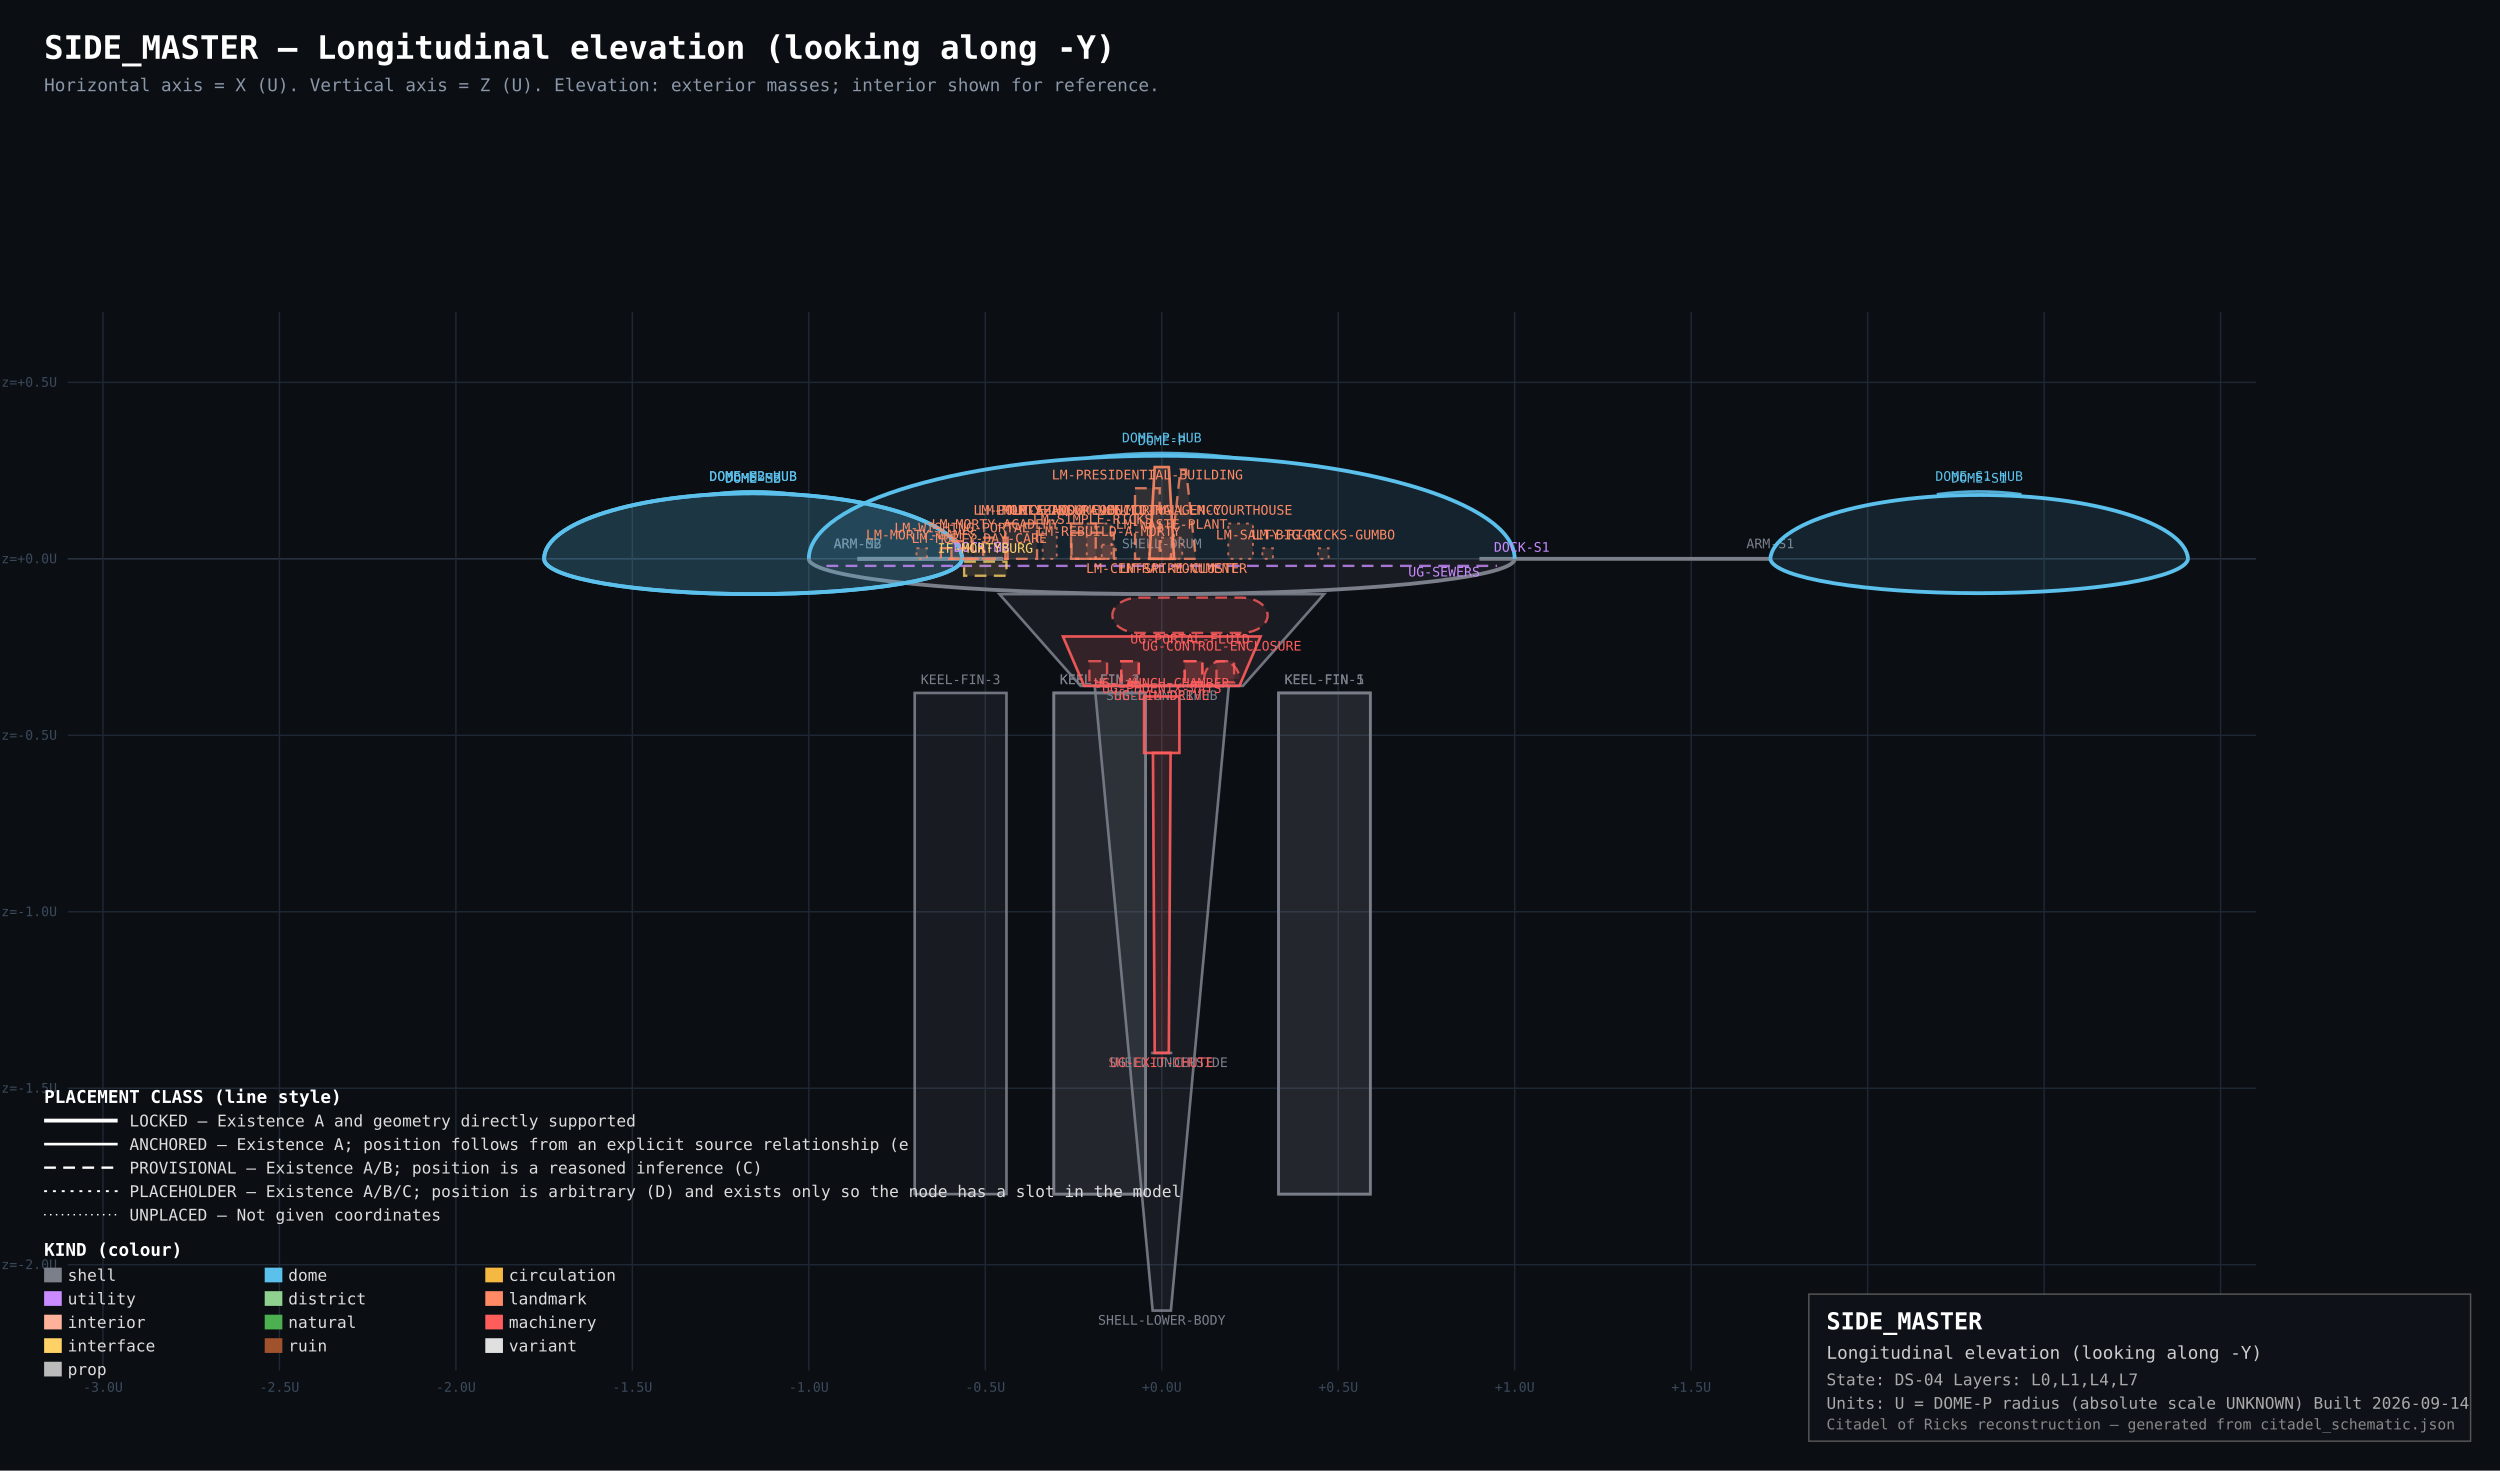
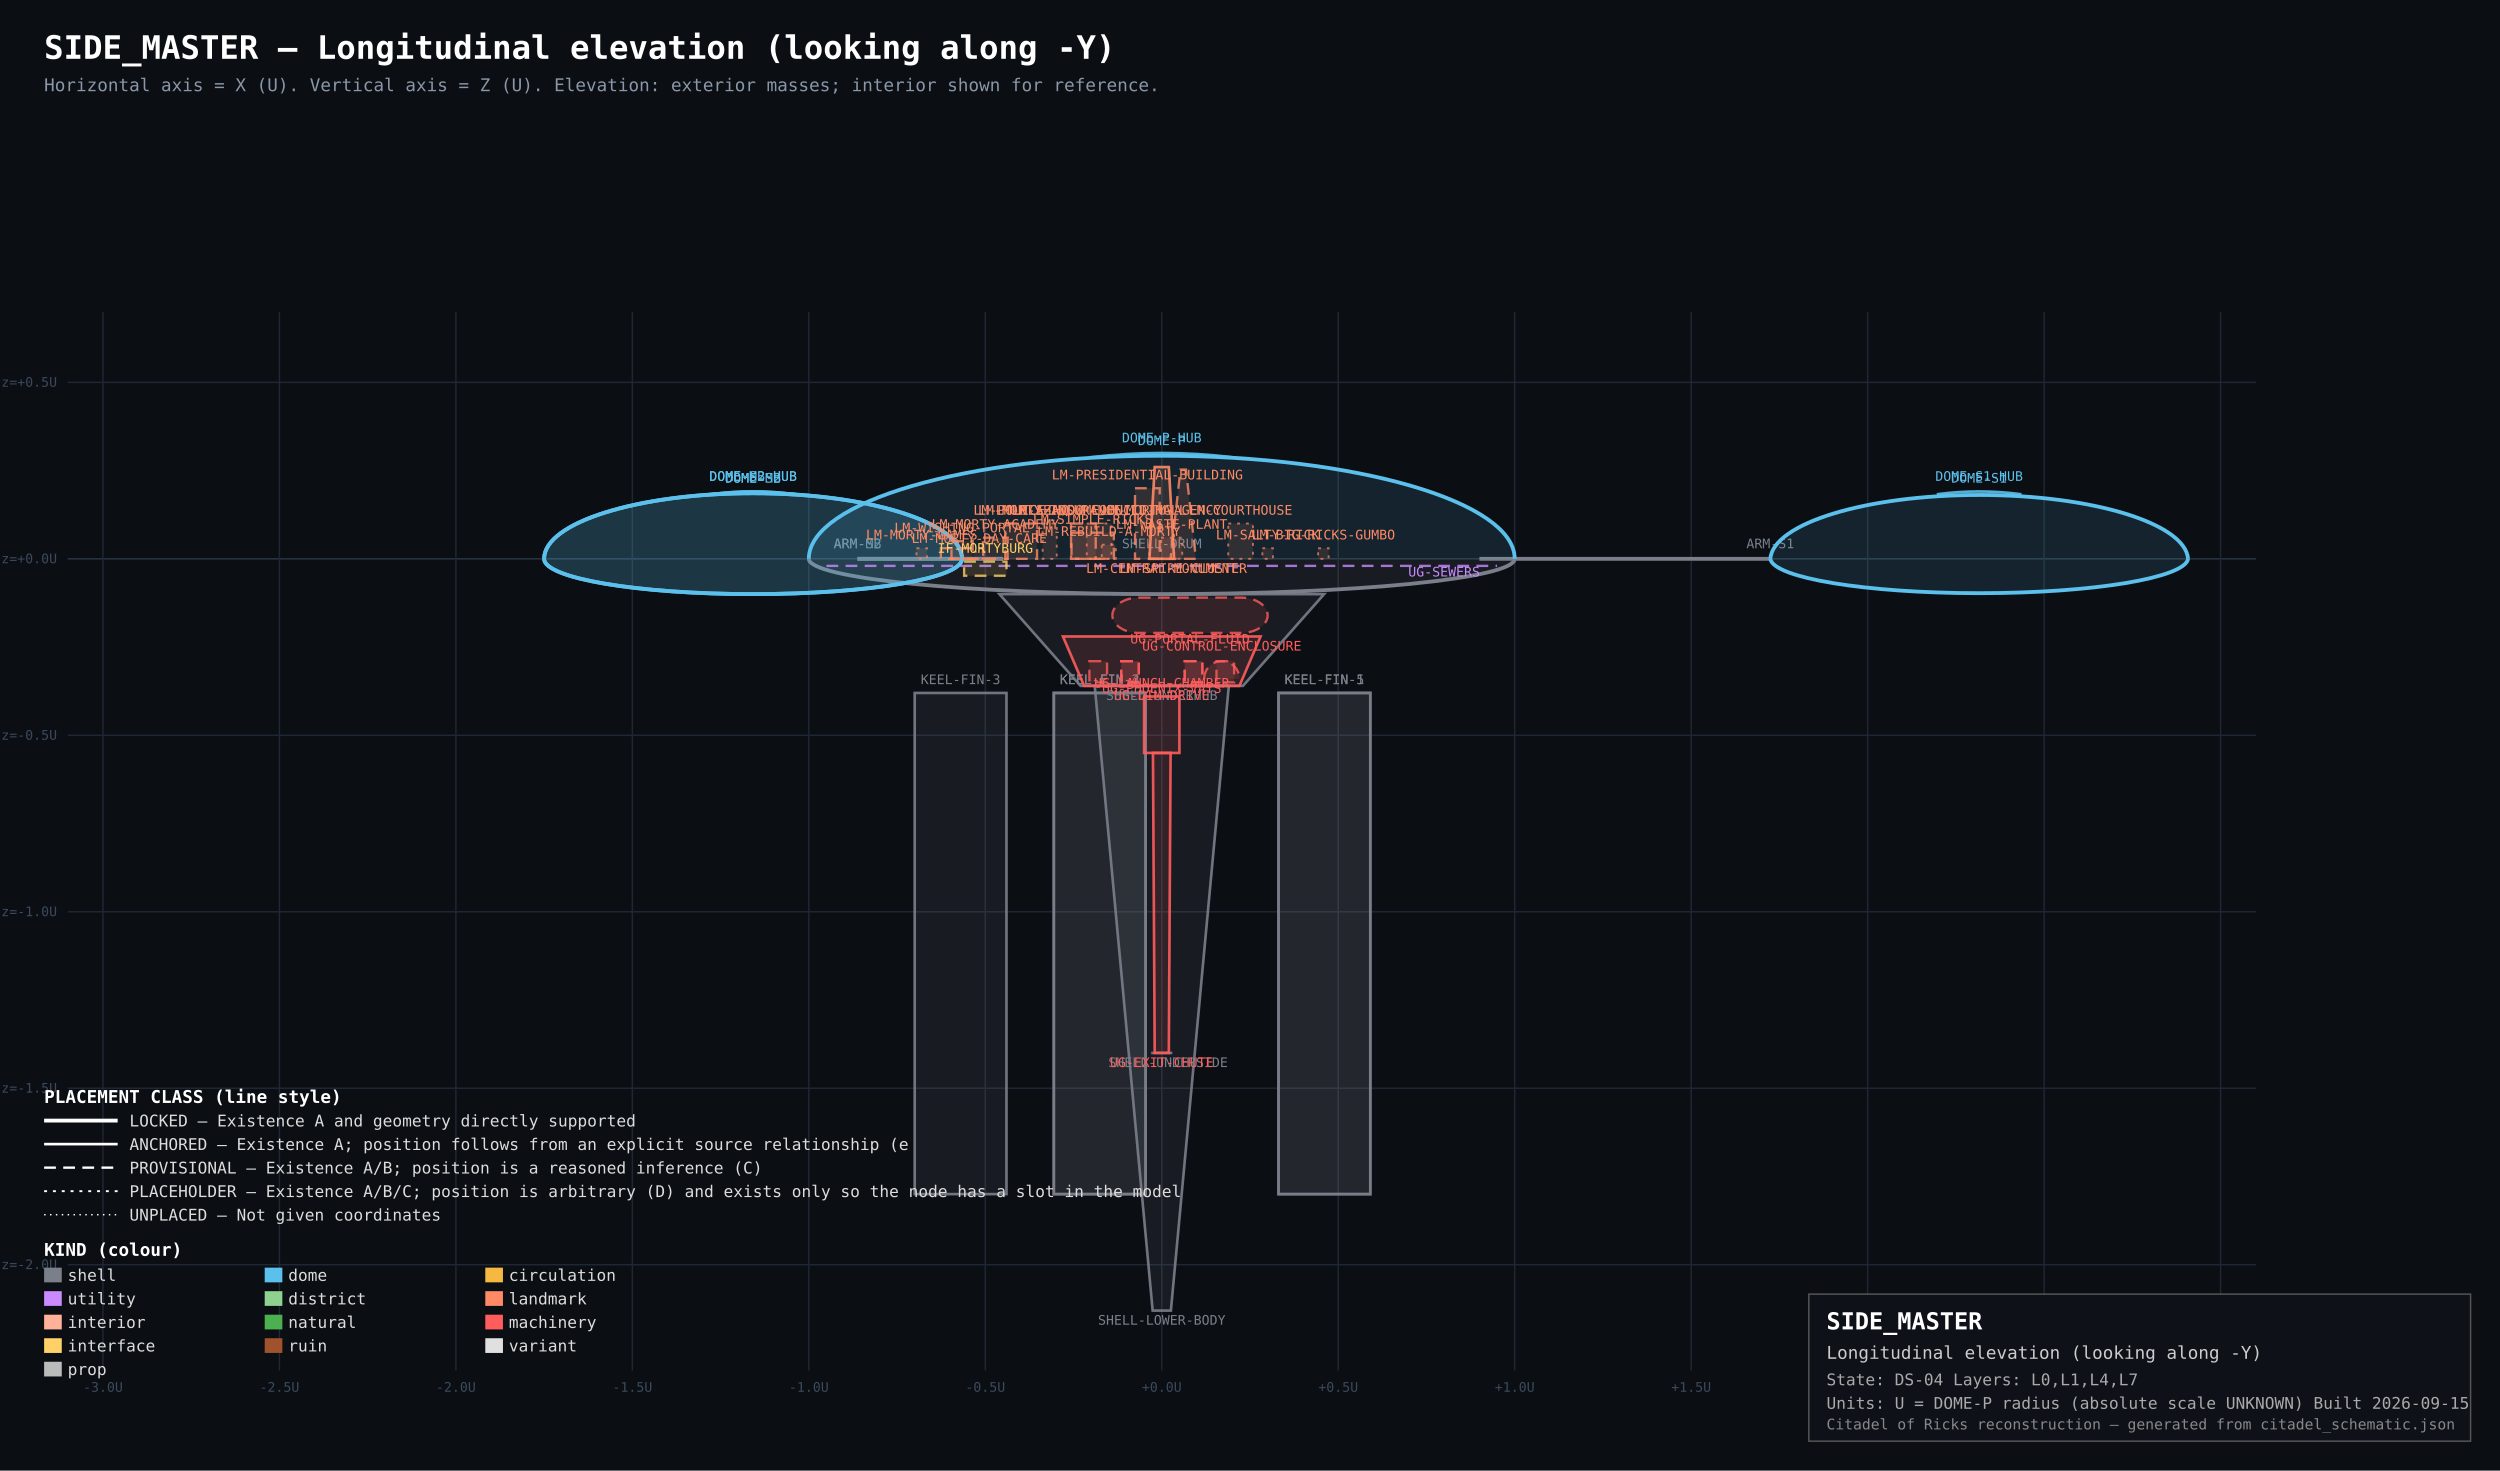
<svg xmlns="http://www.w3.org/2000/svg" width="1700" height="1000" viewBox="0 0 1700 1000" font-family="ui-monospace, Consolas, monospace">
  <rect width="1700" height="1000" fill="#0b0e13" />
  <line x1="46.0" y1="860.0" x2="1534.0" y2="860.0" stroke="#1e2733" stroke-width="1" />
  <text x="38.8" y="863.0" font-size="9" text-anchor="end" fill="#3b4a5c" font-family="ui-monospace, Consolas, monospace">z=-2.0U</text>
  <line x1="46.0" y1="740.0" x2="1534.0" y2="740.0" stroke="#1e2733" stroke-width="1" />
  <text x="38.8" y="743.0" font-size="9" text-anchor="end" fill="#3b4a5c" font-family="ui-monospace, Consolas, monospace">z=-1.5U</text>
  <line x1="46.0" y1="620.0" x2="1534.0" y2="620.0" stroke="#1e2733" stroke-width="1" />
  <text x="38.8" y="623.0" font-size="9" text-anchor="end" fill="#3b4a5c" font-family="ui-monospace, Consolas, monospace">z=-1.0U</text>
  <line x1="46.0" y1="500.0" x2="1534.0" y2="500.0" stroke="#1e2733" stroke-width="1" />
  <text x="38.8" y="503.0" font-size="9" text-anchor="end" fill="#3b4a5c" font-family="ui-monospace, Consolas, monospace">z=-0.5U</text>
  <line x1="46.0" y1="380.0" x2="1534.0" y2="380.0" stroke="#2a3644" stroke-width="1" />
  <text x="38.8" y="383.0" font-size="9" text-anchor="end" fill="#3b4a5c" font-family="ui-monospace, Consolas, monospace">z=+0.0U</text>
  <line x1="46.0" y1="260.0" x2="1534.0" y2="260.0" stroke="#1e2733" stroke-width="1" />
  <text x="38.8" y="263.0" font-size="9" text-anchor="end" fill="#3b4a5c" font-family="ui-monospace, Consolas, monospace">z=+0.5U</text>
  <line x1="70.0" y1="212.0" x2="70.0" y2="932.0" stroke="#1e2733" stroke-width="1" />
  <text x="70.0" y="946.4" font-size="9" text-anchor="middle" fill="#3b4a5c" font-family="ui-monospace, Consolas, monospace">-3.0U</text>
  <line x1="190.0" y1="212.0" x2="190.0" y2="932.0" stroke="#1e2733" stroke-width="1" />
  <text x="190.0" y="946.4" font-size="9" text-anchor="middle" fill="#3b4a5c" font-family="ui-monospace, Consolas, monospace">-2.5U</text>
  <line x1="310.0" y1="212.0" x2="310.0" y2="932.0" stroke="#1e2733" stroke-width="1" />
  <text x="310.0" y="946.4" font-size="9" text-anchor="middle" fill="#3b4a5c" font-family="ui-monospace, Consolas, monospace">-2.0U</text>
  <line x1="430.0" y1="212.0" x2="430.0" y2="932.0" stroke="#1e2733" stroke-width="1" />
  <text x="430.0" y="946.4" font-size="9" text-anchor="middle" fill="#3b4a5c" font-family="ui-monospace, Consolas, monospace">-1.5U</text>
  <line x1="550.0" y1="212.0" x2="550.0" y2="932.0" stroke="#1e2733" stroke-width="1" />
  <text x="550.0" y="946.4" font-size="9" text-anchor="middle" fill="#3b4a5c" font-family="ui-monospace, Consolas, monospace">-1.0U</text>
  <line x1="670.0" y1="212.0" x2="670.0" y2="932.0" stroke="#1e2733" stroke-width="1" />
  <text x="670.0" y="946.4" font-size="9" text-anchor="middle" fill="#3b4a5c" font-family="ui-monospace, Consolas, monospace">-0.5U</text>
  <line x1="790.0" y1="212.0" x2="790.0" y2="932.0" stroke="#1e2733" stroke-width="1" />
  <text x="790.0" y="946.4" font-size="9" text-anchor="middle" fill="#3b4a5c" font-family="ui-monospace, Consolas, monospace">+0.0U</text>
  <line x1="910.0" y1="212.0" x2="910.0" y2="932.0" stroke="#1e2733" stroke-width="1" />
  <text x="910.0" y="946.4" font-size="9" text-anchor="middle" fill="#3b4a5c" font-family="ui-monospace, Consolas, monospace">+0.5U</text>
  <line x1="1030.0" y1="212.0" x2="1030.0" y2="932.0" stroke="#1e2733" stroke-width="1" />
  <text x="1030.0" y="946.4" font-size="9" text-anchor="middle" fill="#3b4a5c" font-family="ui-monospace, Consolas, monospace">+1.0U</text>
  <line x1="1150.0" y1="212.0" x2="1150.0" y2="932.0" stroke="#1e2733" stroke-width="1" />
  <text x="1150.0" y="946.4" font-size="9" text-anchor="middle" fill="#3b4a5c" font-family="ui-monospace, Consolas, monospace">+1.5U</text>
  <line x1="1270.0" y1="212.0" x2="1270.0" y2="932.0" stroke="#1e2733" stroke-width="1" />
  <text x="1270.0" y="946.4" font-size="9" text-anchor="middle" fill="#3b4a5c" font-family="ui-monospace, Consolas, monospace">+2.0U</text>
  <line x1="1390.0" y1="212.0" x2="1390.0" y2="932.0" stroke="#1e2733" stroke-width="1" />
  <text x="1390.0" y="946.4" font-size="9" text-anchor="middle" fill="#3b4a5c" font-family="ui-monospace, Consolas, monospace">+2.5U</text>
  <line x1="1510.0" y1="212.0" x2="1510.0" y2="932.0" stroke="#1e2733" stroke-width="1" />
  <text x="1510.0" y="946.4" font-size="9" text-anchor="middle" fill="#3b4a5c" font-family="ui-monospace, Consolas, monospace">+3.0U</text>
  <text x="30" y="40" font-size="22" fill="#fff" font-weight="bold">SIDE_MASTER — Longitudinal elevation (looking along -Y)</text>
  <text x="30" y="62" font-size="12" fill="#8a97a8">Horizontal axis = X (U). Vertical axis = Z (U). Elevation: exterior masses; interior shown for reference.</text>
  <path d="M 550.0,380.0 A 240.0 24.0 0 0 0 1030.0,380.0" stroke="#7a7f8a" stroke-width="2.6" stroke-opacity="1.0" fill="#7a7f8a" fill-opacity="0.12" />
  <text x="790.0" y="372.8" font-size="9" text-anchor="middle" fill="#7a7f8a" font-family="ui-monospace, Consolas, monospace">SHELL-DRUM</text>
  <polygon points="679.6,404.0 900.4,404.0 845.2,466.4 734.8,466.4" stroke="#7a7f8a" stroke-width="1.8" stroke-opacity="0.9" fill="#7a7f8a" fill-opacity="0.12" />
  <text x="790.0" y="476.0" font-size="9" text-anchor="middle" fill="#7a7f8a" font-family="ui-monospace, Consolas, monospace">SHELL-UNDERHUB</text>
  <rect x="869.4" y="471.2" width="62.4" height="340.8" stroke="#7a7f8a" stroke-width="1.8" stroke-opacity="0.9" fill="#7a7f8a" fill-opacity="0.12" />
  <text x="900.6" y="465.2" font-size="9" text-anchor="middle" fill="#7a7f8a" font-family="ui-monospace, Consolas, monospace">KEEL-FIN-1</text>
  <rect x="716.6" y="471.2" width="62.4" height="340.8" stroke="#7a7f8a" stroke-width="1.8" stroke-opacity="0.9" fill="#7a7f8a" fill-opacity="0.12" />
  <text x="747.8" y="465.2" font-size="9" text-anchor="middle" fill="#7a7f8a" font-family="ui-monospace, Consolas, monospace">KEEL-FIN-2</text>
  <rect x="622.0" y="471.2" width="62.4" height="340.8" stroke="#7a7f8a" stroke-width="1.8" stroke-opacity="0.9" fill="#7a7f8a" fill-opacity="0.12" />
  <text x="653.2" y="465.2" font-size="9" text-anchor="middle" fill="#7a7f8a" font-family="ui-monospace, Consolas, monospace">KEEL-FIN-3</text>
  <rect x="716.6" y="471.2" width="62.4" height="340.8" stroke="#7a7f8a" stroke-width="1.8" stroke-opacity="0.9" fill="#7a7f8a" fill-opacity="0.12" />
  <text x="747.8" y="465.2" font-size="9" text-anchor="middle" fill="#7a7f8a" font-family="ui-monospace, Consolas, monospace">KEEL-FIN-4</text>
  <rect x="869.4" y="471.2" width="62.4" height="340.8" stroke="#7a7f8a" stroke-width="1.8" stroke-opacity="0.9" fill="#7a7f8a" fill-opacity="0.12" />
  <text x="900.6" y="465.2" font-size="9" text-anchor="middle" fill="#7a7f8a" font-family="ui-monospace, Consolas, monospace">KEEL-FIN-5</text>
  <polygon points="744.4,466.4 835.6,466.4 796.2,891.2 783.8,891.2" stroke="#7a7f8a" stroke-width="1.8" stroke-opacity="0.9" fill="#7a7f8a" fill-opacity="0.12" />
  <text x="790.0" y="900.8" font-size="9" text-anchor="middle" fill="#7a7f8a" font-family="ui-monospace, Consolas, monospace">SHELL-LOWER-BODY</text>
  <line x1="782.8" y1="716.0" x2="797.2" y2="716.0" stroke="#7a7f8a" stroke-width="1.8" stroke-opacity="0.9" fill="none" />
  <text x="794.3" y="725.6" font-size="9" text-anchor="middle" fill="#7a7f8a" font-family="ui-monospace, Consolas, monospace">SHELL-UNDERSIDE</text>
  <polyline points="1006.0,380.0 1104.9,380.0 1203.8,380.0" stroke="#7a7f8a" stroke-width="2.6" stroke-opacity="1.0" fill="none" />
  <text x="1203.8" y="372.8" font-size="9" text-anchor="middle" fill="#7a7f8a" font-family="ui-monospace, Consolas, monospace">ARM-S1</text>
  <polyline points="682.0,380.0 632.6,380.0 583.1,380.0" stroke="#7a7f8a" stroke-width="2.6" stroke-opacity="1.0" fill="none" />
  <text x="583.1" y="372.8" font-size="9" text-anchor="middle" fill="#7a7f8a" font-family="ui-monospace, Consolas, monospace">ARM-S2</text>
  <polyline points="682.0,380.0 632.6,380.0 583.1,380.0" stroke="#7a7f8a" stroke-width="2.6" stroke-opacity="1.0" fill="none" />
  <text x="583.1" y="372.8" font-size="9" text-anchor="middle" fill="#7a7f8a" font-family="ui-monospace, Consolas, monospace">ARM-MB</text>
  <path d="M 550.0,380.0 A 240.0 70.1 0 0 1 1030.0,380.0" stroke="#5bc0eb" stroke-width="2.6" stroke-opacity="1.0" fill="#5bc0eb" fill-opacity="0.12" />
  <text x="790.0" y="302.7" font-size="9" text-anchor="middle" fill="#5bc0eb" font-family="ui-monospace, Consolas, monospace">DOME-P</text>
  <path d="M 1203.8,380.0 A 142.1 44.6 0 0 1 1487.9,380.0" stroke="#5bc0eb" stroke-width="2.6" stroke-opacity="1.0" fill="#5bc0eb" fill-opacity="0.12" />
  <path d="M 1203.8,380.0 A 142.1 24.0 0 0 0 1487.9,380.0" stroke="#5bc0eb" stroke-width="2.6" stroke-opacity="1.0" fill="#5bc0eb" fill-opacity="0.12" />
  <text x="1345.8" y="328.2" font-size="9" text-anchor="middle" fill="#5bc0eb" font-family="ui-monospace, Consolas, monospace">DOME-S1</text>
  <path d="M 370.0,380.0 A 142.1 44.6 0 0 1 654.2,380.0" stroke="#5bc0eb" stroke-width="2.6" stroke-opacity="1.0" fill="#5bc0eb" fill-opacity="0.12" />
  <path d="M 370.0,380.0 A 142.1 24.0 0 0 0 654.2,380.0" stroke="#5bc0eb" stroke-width="2.6" stroke-opacity="1.0" fill="#5bc0eb" fill-opacity="0.12" />
  <text x="512.1" y="328.2" font-size="9" text-anchor="middle" fill="#5bc0eb" font-family="ui-monospace, Consolas, monospace">DOME-S2</text>
  <path d="M 370.0,380.0 A 142.1 44.6 0 0 1 654.2,380.0" stroke="#5bc0eb" stroke-width="2.6" stroke-opacity="1.0" fill="#5bc0eb" fill-opacity="0.12" />
  <path d="M 370.0,380.0 A 142.1 24.0 0 0 0 654.2,380.0" stroke="#5bc0eb" stroke-width="2.6" stroke-opacity="1.0" fill="#5bc0eb" fill-opacity="0.12" />
  <text x="512.1" y="328.2" font-size="9" text-anchor="middle" fill="#5bc0eb" font-family="ui-monospace, Consolas, monospace">DOME-MB</text>
  <path d="M 742.0,310.9 A 401.4 401.4 0 0 1 838.0,310.9" stroke="#5bc0eb" stroke-width="1.8" stroke-opacity="0.9" fill="#5bc0eb" fill-opacity="0.12" />
  <text x="790.0" y="300.8" font-size="9" text-anchor="middle" fill="#5bc0eb" font-family="ui-monospace, Consolas, monospace">DOME-P-HUB</text>
  <path d="M 1317.0,336.1 A 217.0 217.0 0 0 1 1374.6,336.1" stroke="#5bc0eb" stroke-width="1.8" stroke-opacity="0.9" fill="#5bc0eb" fill-opacity="0.12" />
  <text x="1345.8" y="327.0" font-size="9" text-anchor="middle" fill="#5bc0eb" font-family="ui-monospace, Consolas, monospace">DOME-S1-HUB</text>
  <path d="M 483.3,336.1 A 217.0 217.0 0 0 1 540.9,336.1" stroke="#5bc0eb" stroke-width="1.8" stroke-opacity="0.9" fill="#5bc0eb" fill-opacity="0.12" />
  <text x="512.1" y="327.0" font-size="9" text-anchor="middle" fill="#5bc0eb" font-family="ui-monospace, Consolas, monospace">DOME-S2-HUB</text>
  <path d="M 483.3,336.1 A 217.0 217.0 0 0 1 540.9,336.1" stroke="#5bc0eb" stroke-width="1.8" stroke-opacity="0.9" fill="#5bc0eb" fill-opacity="0.12" />
  <text x="512.1" y="327.0" font-size="9" text-anchor="middle" fill="#5bc0eb" font-family="ui-monospace, Consolas, monospace">DOME-MB-HUB</text>
  <line x1="562.0" y1="384.8" x2="1018.0" y2="384.8" stroke="#c98bff" stroke-width="1.6" stroke-opacity="0.8" stroke-dasharray="8,5" fill="none" />
  <text x="982.0" y="392.0" font-size="9" text-anchor="middle" fill="#c98bff" font-family="ui-monospace, Consolas, monospace">UG-SEWERS</text>
-   <text x="1034.8" y="375.2" font-size="9" text-anchor="middle" fill="#c98bff" font-family="ui-monospace, Consolas, monospace">DOCK-S1</text>
-   <text x="667.6" y="375.2" font-size="9" text-anchor="middle" fill="#c98bff" font-family="ui-monospace, Consolas, monospace">DOCK-S2</text>
-   <text x="667.6" y="375.2" font-size="9" text-anchor="middle" fill="#c98bff" font-family="ui-monospace, Consolas, monospace">DOCK-MB</text>
  <polygon points="785.2,317.6 794.8,317.6 798.4,380.0 781.6,380.0" stroke="#ff8a65" stroke-width="1.8" stroke-opacity="0.9" fill="#ff8a65" fill-opacity="0.12" />
  <text x="790.0" y="389.6" font-size="9" text-anchor="middle" fill="#ff8a65" font-family="ui-monospace, Consolas, monospace">LM-CENTRAL-MONUMENT</text>
  <polygon points="802.7,319.3 806.5,319.3 813.2,380.0 796.0,380.0" stroke="#ff8a65" stroke-width="1.6" stroke-opacity="0.8" stroke-dasharray="8,5" fill="#ff8a65" fill-opacity="0.12" />
  <text x="804.6" y="389.6" font-size="9" text-anchor="middle" fill="#ff8a65" font-family="ui-monospace, Consolas, monospace">LM-SPIRE-CLUSTER</text>
  <rect x="771.8" y="332.0" width="16.8" height="48.0" stroke="#ff8a65" stroke-width="1.6" stroke-opacity="0.8" stroke-dasharray="8,5" fill="#ff8a65" fill-opacity="0.12" />
  <text x="780.2" y="326.0" font-size="9" text-anchor="middle" fill="#ff8a65" font-family="ui-monospace, Consolas, monospace">LM-PRESIDENTIAL-BUILDING</text>
  <rect x="728.3" y="356.0" width="16.8" height="24.0" stroke="#ff8a65" stroke-width="1.6" stroke-opacity="0.8" stroke-dasharray="8,5" fill="#ff8a65" fill-opacity="0.12" />
  <text x="736.7" y="350.0" font-size="9" text-anchor="middle" fill="#ff8a65" font-family="ui-monospace, Consolas, monospace">LM-PLAZA-DOME-BUILDING</text>
  <rect x="739.0" y="356.0" width="16.8" height="24.0" stroke="#ff8a65" stroke-width="1.3" stroke-opacity="0.7" stroke-dasharray="2,4" fill="#ff8a65" fill-opacity="0.12" />
  <text x="747.4" y="350.0" font-size="9" text-anchor="middle" fill="#ff8a65" font-family="ui-monospace, Consolas, monospace">LM-SHADOW-COUNCIL-HALL</text>
  <rect x="835.2" y="356.0" width="16.8" height="24.0" stroke="#ff8a65" stroke-width="1.3" stroke-opacity="0.7" stroke-dasharray="2,4" fill="#ff8a65" fill-opacity="0.12" />
  <text x="843.6" y="350.0" font-size="9" text-anchor="middle" fill="#ff8a65" font-family="ui-monospace, Consolas, monospace">LM-COURTHOUSE</text>
  <rect x="781.6" y="356.0" width="16.8" height="24.0" stroke="#ff8a65" stroke-width="1.3" stroke-opacity="0.7" stroke-dasharray="2,4" fill="#ff8a65" fill-opacity="0.12" />
  <text x="790.0" y="350.0" font-size="9" text-anchor="middle" fill="#ff8a65" font-family="ui-monospace, Consolas, monospace">LM-MORTY-AGENCY</text>
  <rect x="683.6" y="356.0" width="21.6" height="24.0" stroke="#ff8a65" stroke-width="1.6" stroke-opacity="0.8" stroke-dasharray="8,5" fill="#ff8a65" fill-opacity="0.12" />
  <text x="694.4" y="350.0" font-size="9" text-anchor="middle" fill="#ff8a65" font-family="ui-monospace, Consolas, monospace">LM-POLICE-HQ</text>
  <rect x="668.4" y="365.6" width="16.8" height="14.4" stroke="#ff8a65" stroke-width="1.6" stroke-opacity="0.8" stroke-dasharray="8,5" fill="#ff8a65" fill-opacity="0.12" />
  <text x="676.8" y="359.6" font-size="9" text-anchor="middle" fill="#ff8a65" font-family="ui-monospace, Consolas, monospace">LM-MORTY-ACADEMY</text>
  <rect x="728.6" y="362.2" width="28.8" height="17.8" stroke="#ff8a65" stroke-width="1.6" stroke-opacity="0.8" stroke-dasharray="8,5" fill="#ff8a65" fill-opacity="0.12" />
  <text x="743.0" y="356.2" font-size="9" text-anchor="middle" fill="#ff8a65" font-family="ui-monospace, Consolas, monospace">LM-SIMPLE-RICKS</text>
  <rect x="639.8" y="372.8" width="28.8" height="7.2" stroke="#ff8a65" stroke-width="1.6" stroke-opacity="0.8" stroke-dasharray="8,5" fill="none" />
  <rect x="647.0" y="368.0" width="14.4" height="12.0" stroke="#ff8a65" stroke-width="1.6" stroke-opacity="0.8" stroke-dasharray="8,5" fill="#ff8a65" fill-opacity="0.12" />
  <text x="654.2" y="362.0" font-size="9" text-anchor="middle" fill="#ff8a65" font-family="ui-monospace, Consolas, monospace">LM-WISHING-PORTAL</text>
  <rect x="789.5" y="365.6" width="14.4" height="14.4" stroke="#ff8a65" stroke-width="1.3" stroke-opacity="0.7" stroke-dasharray="2,4" fill="#ff8a65" fill-opacity="0.12" />
  <text x="796.7" y="359.6" font-size="9" text-anchor="middle" fill="#ff8a65" font-family="ui-monospace, Consolas, monospace">LM-WASTE-PLANT</text>
  <rect x="662.3" y="375.2" width="7.2" height="4.8" stroke="#ff8a65" stroke-width="1.3" stroke-opacity="0.7" stroke-dasharray="2,4" fill="#ff8a65" fill-opacity="0.12" />
  <text x="665.9" y="369.2" font-size="9" text-anchor="middle" fill="#ff8a65" font-family="ui-monospace, Consolas, monospace">LM-MORTY-DAY-CARE</text>
  <rect x="623.2" y="372.8" width="7.2" height="7.2" stroke="#ff8a65" stroke-width="1.3" stroke-opacity="0.7" stroke-dasharray="2,4" fill="#ff8a65" fill-opacity="0.12" />
  <text x="626.8" y="366.8" font-size="9" text-anchor="middle" fill="#ff8a65" font-family="ui-monospace, Consolas, monospace">LM-MORTY-GAMES</text>
  <rect x="709.0" y="356.0" width="9.6" height="24.0" stroke="#ff8a65" stroke-width="1.3" stroke-opacity="0.7" stroke-dasharray="2,4" fill="#ff8a65" fill-opacity="0.12" />
  <text x="713.8" y="350.0" font-size="9" text-anchor="middle" fill="#ff8a65" font-family="ui-monospace, Consolas, monospace">LM-MORTY-INSURANCE</text>
  <rect x="858.4" y="372.8" width="7.2" height="7.2" stroke="#ff8a65" stroke-width="1.3" stroke-opacity="0.7" stroke-dasharray="2,4" fill="#ff8a65" fill-opacity="0.12" />
  <text x="862.0" y="366.8" font-size="9" text-anchor="middle" fill="#ff8a65" font-family="ui-monospace, Consolas, monospace">LM-SALTY-RICK</text>
  <rect x="896.3" y="372.8" width="7.2" height="7.2" stroke="#ff8a65" stroke-width="1.3" stroke-opacity="0.7" stroke-dasharray="2,4" fill="#ff8a65" fill-opacity="0.12" />
  <text x="899.9" y="366.8" font-size="9" text-anchor="middle" fill="#ff8a65" font-family="ui-monospace, Consolas, monospace">LM-BIG-RICKS-GUMBO</text>
  <rect x="749.2" y="370.4" width="9.6" height="9.6" stroke="#ff8a65" stroke-width="1.3" stroke-opacity="0.7" stroke-dasharray="2,4" fill="#ff8a65" fill-opacity="0.12" />
  <text x="754.0" y="364.4" font-size="9" text-anchor="middle" fill="#ff8a65" font-family="ui-monospace, Consolas, monospace">LM-REBUILD-A-MORTY</text>
  <rect x="756.4" y="406.4" width="105.6" height="24.0" rx="18" stroke="#ff5c5c" stroke-width="1.6" stroke-opacity="0.8" stroke-dasharray="8,5" fill="#ff5c5c" fill-opacity="0.12" />
  <text x="809.2" y="437.6" font-size="9" text-anchor="middle" fill="#ff5c5c" font-family="ui-monospace, Consolas, monospace">UG-PORTAL-FLUID</text>
  <polygon points="722.8,432.8 857.2,432.8 842.8,466.4 737.2,466.4" stroke="#ff5c5c" stroke-width="1.8" stroke-opacity="0.9" fill="#ff5c5c" fill-opacity="0.12" />
  <text x="790.0" y="476.0" font-size="9" text-anchor="middle" fill="#ff5c5c" font-family="ui-monospace, Consolas, monospace">UG-DIM-DRIVE</text>
  <path d="M 818.8,461.6 A 12.0 12.0 0 0 1 842.8,461.6" stroke="#ff5c5c" stroke-width="1.6" stroke-opacity="0.8" stroke-dasharray="8,5" fill="#ff5c5c" fill-opacity="0.12" />
  <text x="830.8" y="442.4" font-size="9" text-anchor="middle" fill="#ff5c5c" font-family="ui-monospace, Consolas, monospace">UG-CONTROL-ENCLOSURE</text>
  <rect x="827.2" y="449.6" width="12.0" height="14.4" stroke="#ff5c5c" stroke-width="1.6" stroke-opacity="0.8" stroke-dasharray="8,5" fill="#ff5c5c" fill-opacity="0.12" />
  <rect x="805.6" y="449.6" width="12.0" height="14.4" stroke="#ff5c5c" stroke-width="1.6" stroke-opacity="0.8" stroke-dasharray="8,5" fill="#ff5c5c" fill-opacity="0.12" />
  <rect x="762.4" y="449.6" width="12.0" height="14.4" stroke="#ff5c5c" stroke-width="1.6" stroke-opacity="0.8" stroke-dasharray="8,5" fill="#ff5c5c" fill-opacity="0.12" />
  <rect x="740.8" y="449.6" width="12.0" height="14.4" stroke="#ff5c5c" stroke-width="1.6" stroke-opacity="0.8" stroke-dasharray="8,5" fill="#ff5c5c" fill-opacity="0.12" />
  <rect x="762.4" y="449.6" width="12.0" height="14.4" stroke="#ff5c5c" stroke-width="1.6" stroke-opacity="0.8" stroke-dasharray="8,5" fill="#ff5c5c" fill-opacity="0.12" />
  <rect x="805.6" y="449.6" width="12.0" height="14.4" stroke="#ff5c5c" stroke-width="1.6" stroke-opacity="0.8" stroke-dasharray="8,5" fill="#ff5c5c" fill-opacity="0.12" />
  <text x="790.0" y="471.2" font-size="9" text-anchor="middle" fill="#ff5c5c" font-family="ui-monospace, Consolas, monospace">UG-PHOENIX-VATS</text>
  <rect x="778.0" y="473.6" width="24.0" height="38.4" stroke="#ff5c5c" stroke-width="1.8" stroke-opacity="0.9" fill="#ff5c5c" fill-opacity="0.12" />
  <text x="790.0" y="467.6" font-size="9" text-anchor="middle" fill="#ff5c5c" font-family="ui-monospace, Consolas, monospace">UG-LAUNCH-CHAMBER</text>
  <polygon points="784.0,512.0 796.0,512.0 794.8,716.0 785.2,716.0" stroke="#ff5c5c" stroke-width="1.8" stroke-opacity="0.9" fill="#ff5c5c" fill-opacity="0.12" />
  <text x="790.0" y="725.6" font-size="9" text-anchor="middle" fill="#ff5c5c" font-family="ui-monospace, Consolas, monospace">UG-EXIT-CHUTE</text>
  <rect x="655.6" y="381.9" width="28.8" height="9.6" stroke="#ffd166" stroke-width="1.6" stroke-opacity="0.8" stroke-dasharray="8,5" fill="#ffd166" fill-opacity="0.12" />
  <text x="670.0" y="375.9" font-size="9" text-anchor="middle" fill="#ffd166" font-family="ui-monospace, Consolas, monospace">IF-MORTYBURG</text>
  <text x="30" y="750" font-size="12" fill="#fff" font-family="ui-monospace, Consolas, monospace" font-weight="bold">PLACEMENT CLASS (line style)</text>
  <line x1="30" y1="762" x2="80" y2="762" stroke="#fff" stroke-width="2.6" />
  <text x="88" y="766" font-size="11" fill="#ddd" font-family="ui-monospace, Consolas, monospace">LOCKED — Existence A and geometry directly supported</text>
  <line x1="30" y1="778" x2="80" y2="778" stroke="#fff" stroke-width="1.8" />
  <text x="88" y="782" font-size="11" fill="#ddd" font-family="ui-monospace, Consolas, monospace">ANCHORED — Existence A; position follows from an explicit source relationship (e</text>
  <line x1="30" y1="794" x2="80" y2="794" stroke="#fff" stroke-width="1.6" stroke-dasharray="8,5" />
  <text x="88" y="798" font-size="11" fill="#ddd" font-family="ui-monospace, Consolas, monospace">PROVISIONAL — Existence A/B; position is a reasoned inference (C)</text>
  <line x1="30" y1="810" x2="80" y2="810" stroke="#fff" stroke-width="1.3" stroke-dasharray="2,4" />
  <text x="88" y="814" font-size="11" fill="#ddd" font-family="ui-monospace, Consolas, monospace">PLACEHOLDER — Existence A/B/C; position is arbitrary (D) and exists only so the node has a slot in the model</text>
  <line x1="30" y1="826" x2="80" y2="826" stroke="#fff" stroke-width="1.0" stroke-dasharray="1,3" />
  <text x="88" y="830" font-size="11" fill="#ddd" font-family="ui-monospace, Consolas, monospace">UNPLACED — Not given coordinates</text>
  <text x="30" y="854" font-size="12" fill="#fff" font-family="ui-monospace, Consolas, monospace" font-weight="bold">KIND (colour)</text>
  <rect x="30" y="862" width="12" height="10" fill="#7a7f8a" />
  <text x="46" y="871" font-size="11" fill="#ddd" font-family="ui-monospace, Consolas, monospace">shell</text>
  <rect x="180" y="862" width="12" height="10" fill="#5bc0eb" />
  <text x="196" y="871" font-size="11" fill="#ddd" font-family="ui-monospace, Consolas, monospace">dome</text>
  <rect x="330" y="862" width="12" height="10" fill="#f5b942" />
  <text x="346" y="871" font-size="11" fill="#ddd" font-family="ui-monospace, Consolas, monospace">circulation</text>
  <rect x="30" y="878" width="12" height="10" fill="#c98bff" />
  <text x="46" y="887" font-size="11" fill="#ddd" font-family="ui-monospace, Consolas, monospace">utility</text>
  <rect x="180" y="878" width="12" height="10" fill="#8fd18f" />
  <text x="196" y="887" font-size="11" fill="#ddd" font-family="ui-monospace, Consolas, monospace">district</text>
  <rect x="330" y="878" width="12" height="10" fill="#ff8a65" />
  <text x="346" y="887" font-size="11" fill="#ddd" font-family="ui-monospace, Consolas, monospace">landmark</text>
  <rect x="30" y="894" width="12" height="10" fill="#ffb199" />
  <text x="46" y="903" font-size="11" fill="#ddd" font-family="ui-monospace, Consolas, monospace">interior</text>
  <rect x="180" y="894" width="12" height="10" fill="#4caf50" />
  <text x="196" y="903" font-size="11" fill="#ddd" font-family="ui-monospace, Consolas, monospace">natural</text>
  <rect x="330" y="894" width="12" height="10" fill="#ff5c5c" />
  <text x="346" y="903" font-size="11" fill="#ddd" font-family="ui-monospace, Consolas, monospace">machinery</text>
  <rect x="30" y="910" width="12" height="10" fill="#ffd166" />
  <text x="46" y="919" font-size="11" fill="#ddd" font-family="ui-monospace, Consolas, monospace">interface</text>
  <rect x="180" y="910" width="12" height="10" fill="#a0522d" />
  <text x="196" y="919" font-size="11" fill="#ddd" font-family="ui-monospace, Consolas, monospace">ruin</text>
  <rect x="330" y="910" width="12" height="10" fill="#e0e0e0" />
  <text x="346" y="919" font-size="11" fill="#ddd" font-family="ui-monospace, Consolas, monospace">variant</text>
  <rect x="30" y="926" width="12" height="10" fill="#bbbbbb" />
  <text x="46" y="935" font-size="11" fill="#ddd" font-family="ui-monospace, Consolas, monospace">prop</text>
  <rect x="1230" y="880" width="450" height="100" fill="#0e1218" stroke="#555" />
  <text x="1242" y="904" font-size="16" fill="#fff" font-family="ui-monospace, Consolas, monospace" font-weight="bold">SIDE_MASTER</text>
  <text x="1242" y="924" font-size="12" fill="#ccc" font-family="ui-monospace, Consolas, monospace">Longitudinal elevation (looking along -Y)</text>
  <text x="1242" y="942" font-size="11" fill="#aaa" font-family="ui-monospace, Consolas, monospace">State: DS-04   Layers: L0,L1,L4,L7</text>
-   <text x="1242" y="958" font-size="11" fill="#aaa" font-family="ui-monospace, Consolas, monospace">Units: U = DOME-P radius (absolute scale UNKNOWN)   Built 2026-09-14</text>
+   <text x="1242" y="958" font-size="11" fill="#aaa" font-family="ui-monospace, Consolas, monospace">Units: U = DOME-P radius (absolute scale UNKNOWN)   Built 2026-09-15</text>
  <text x="1242" y="972" font-size="10" fill="#888" font-family="ui-monospace, Consolas, monospace">Citadel of Ricks reconstruction — generated from citadel_schematic.json</text>
</svg>
